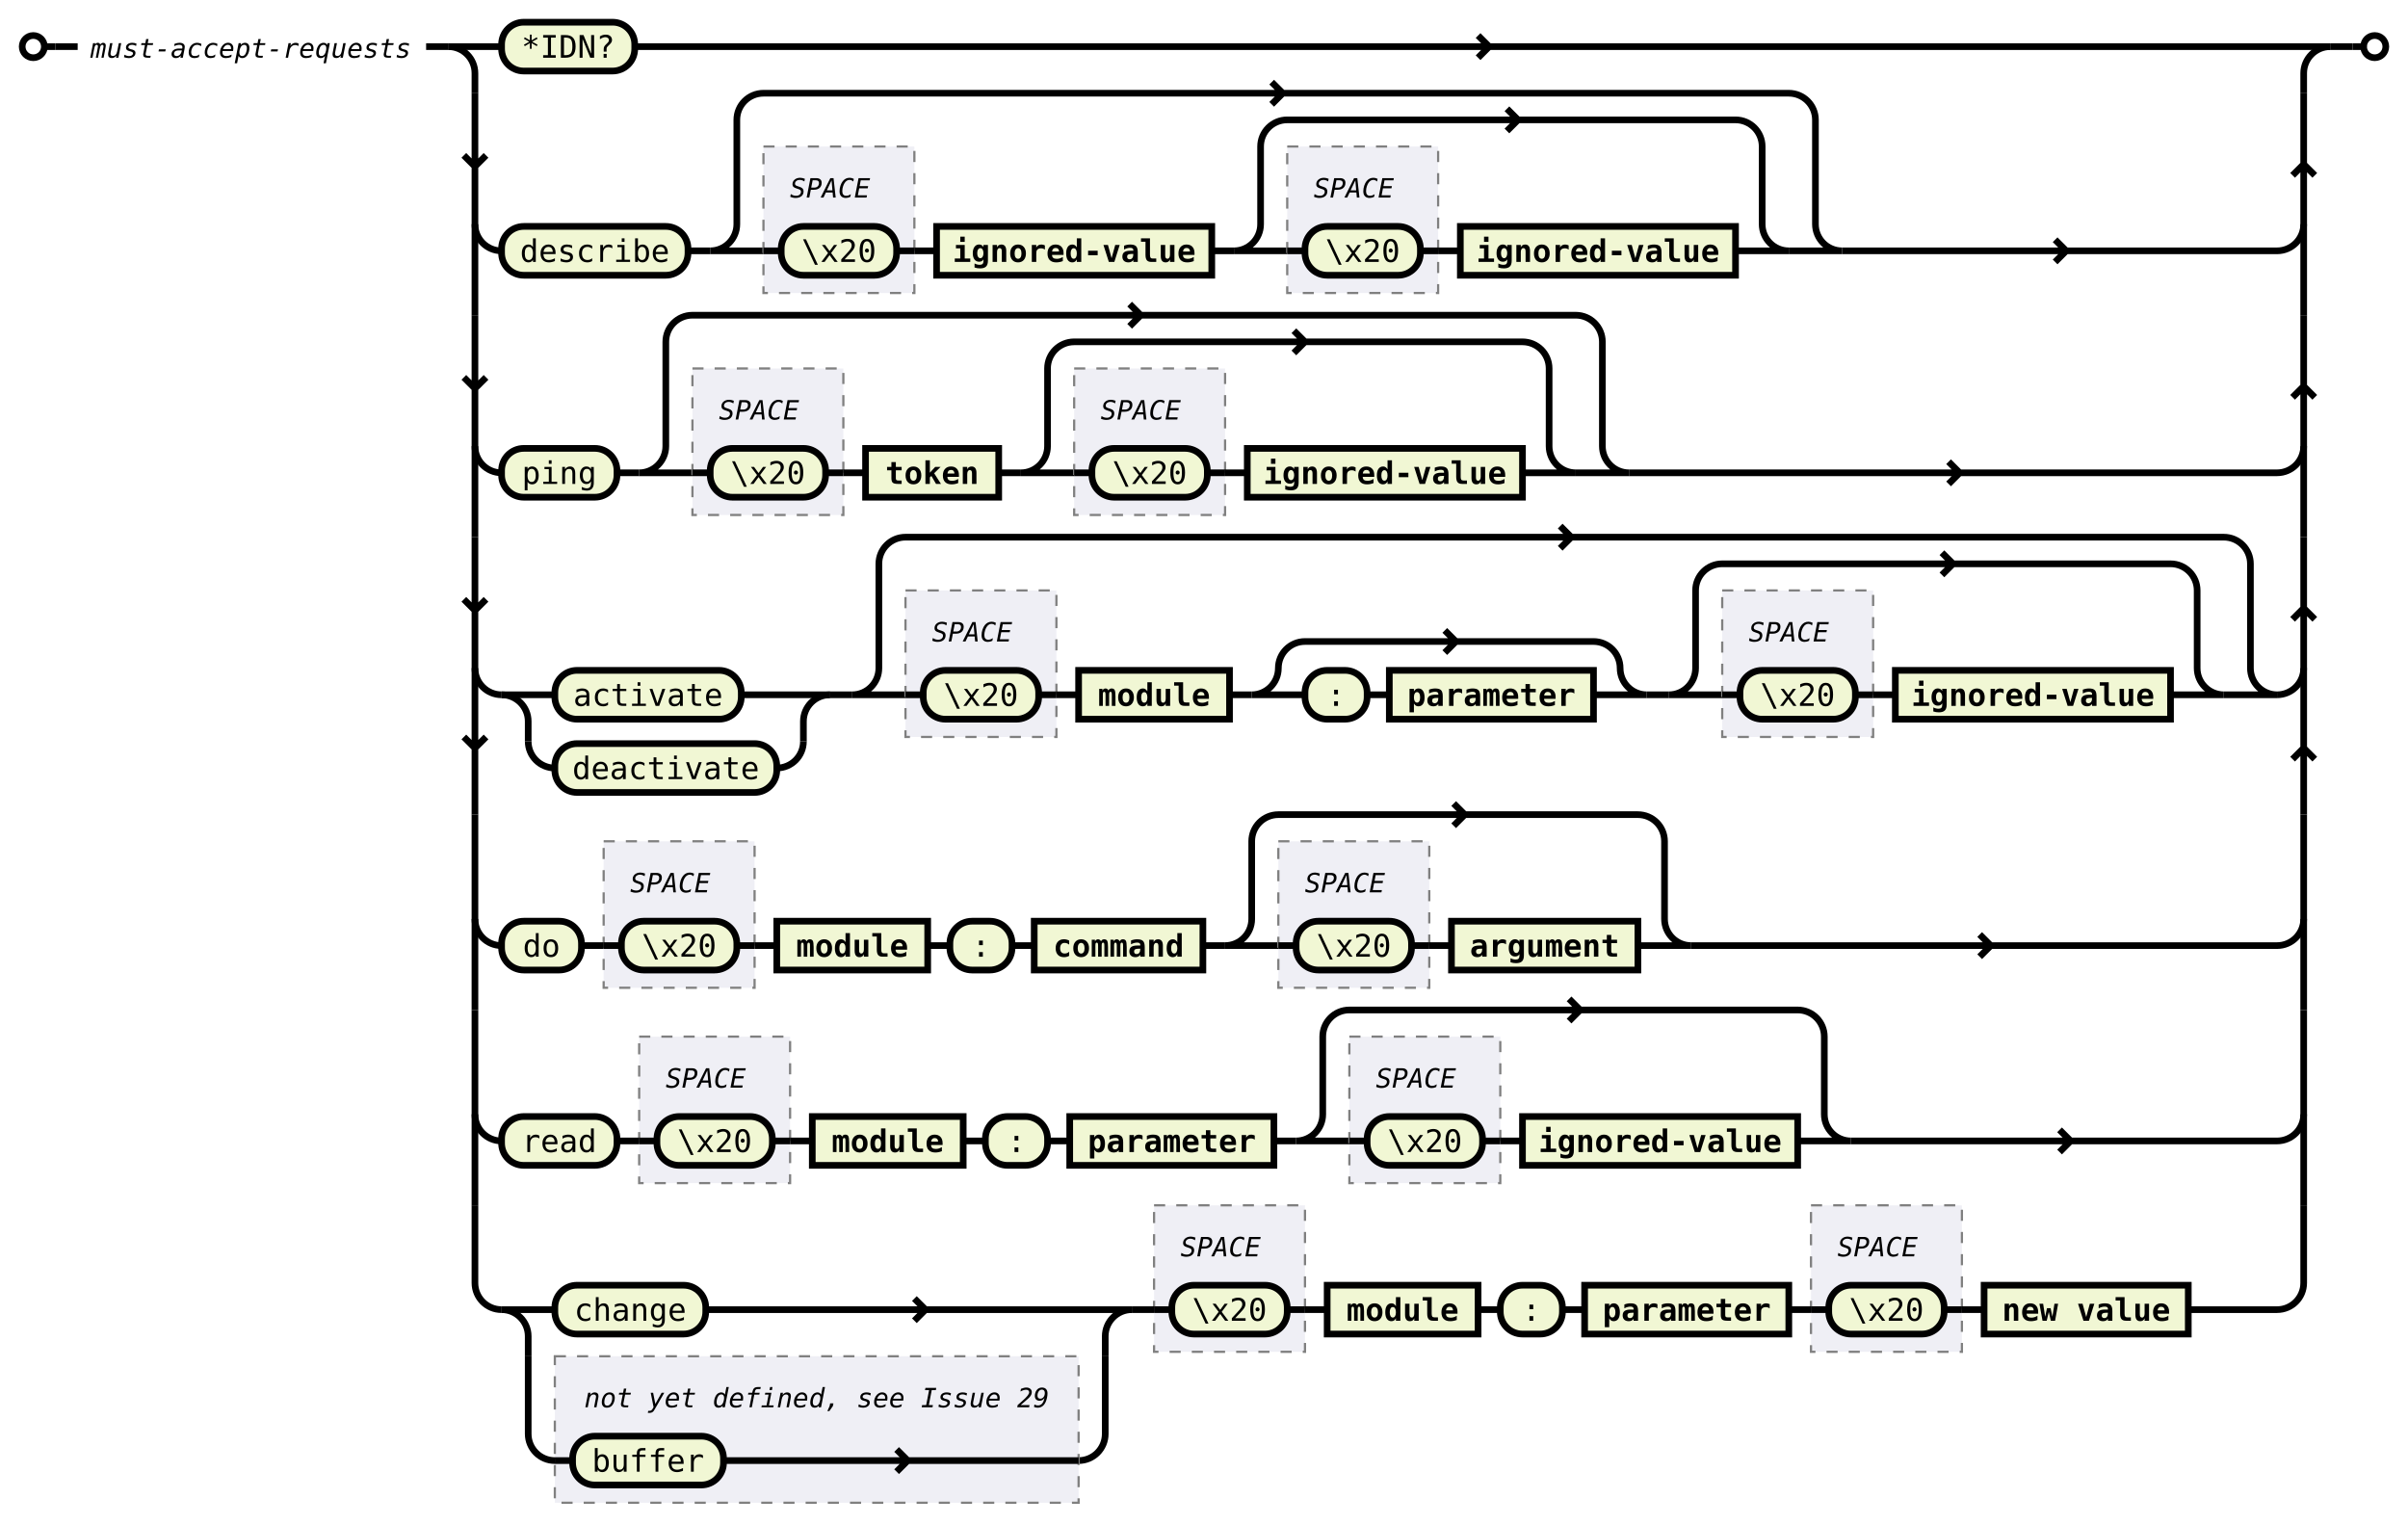
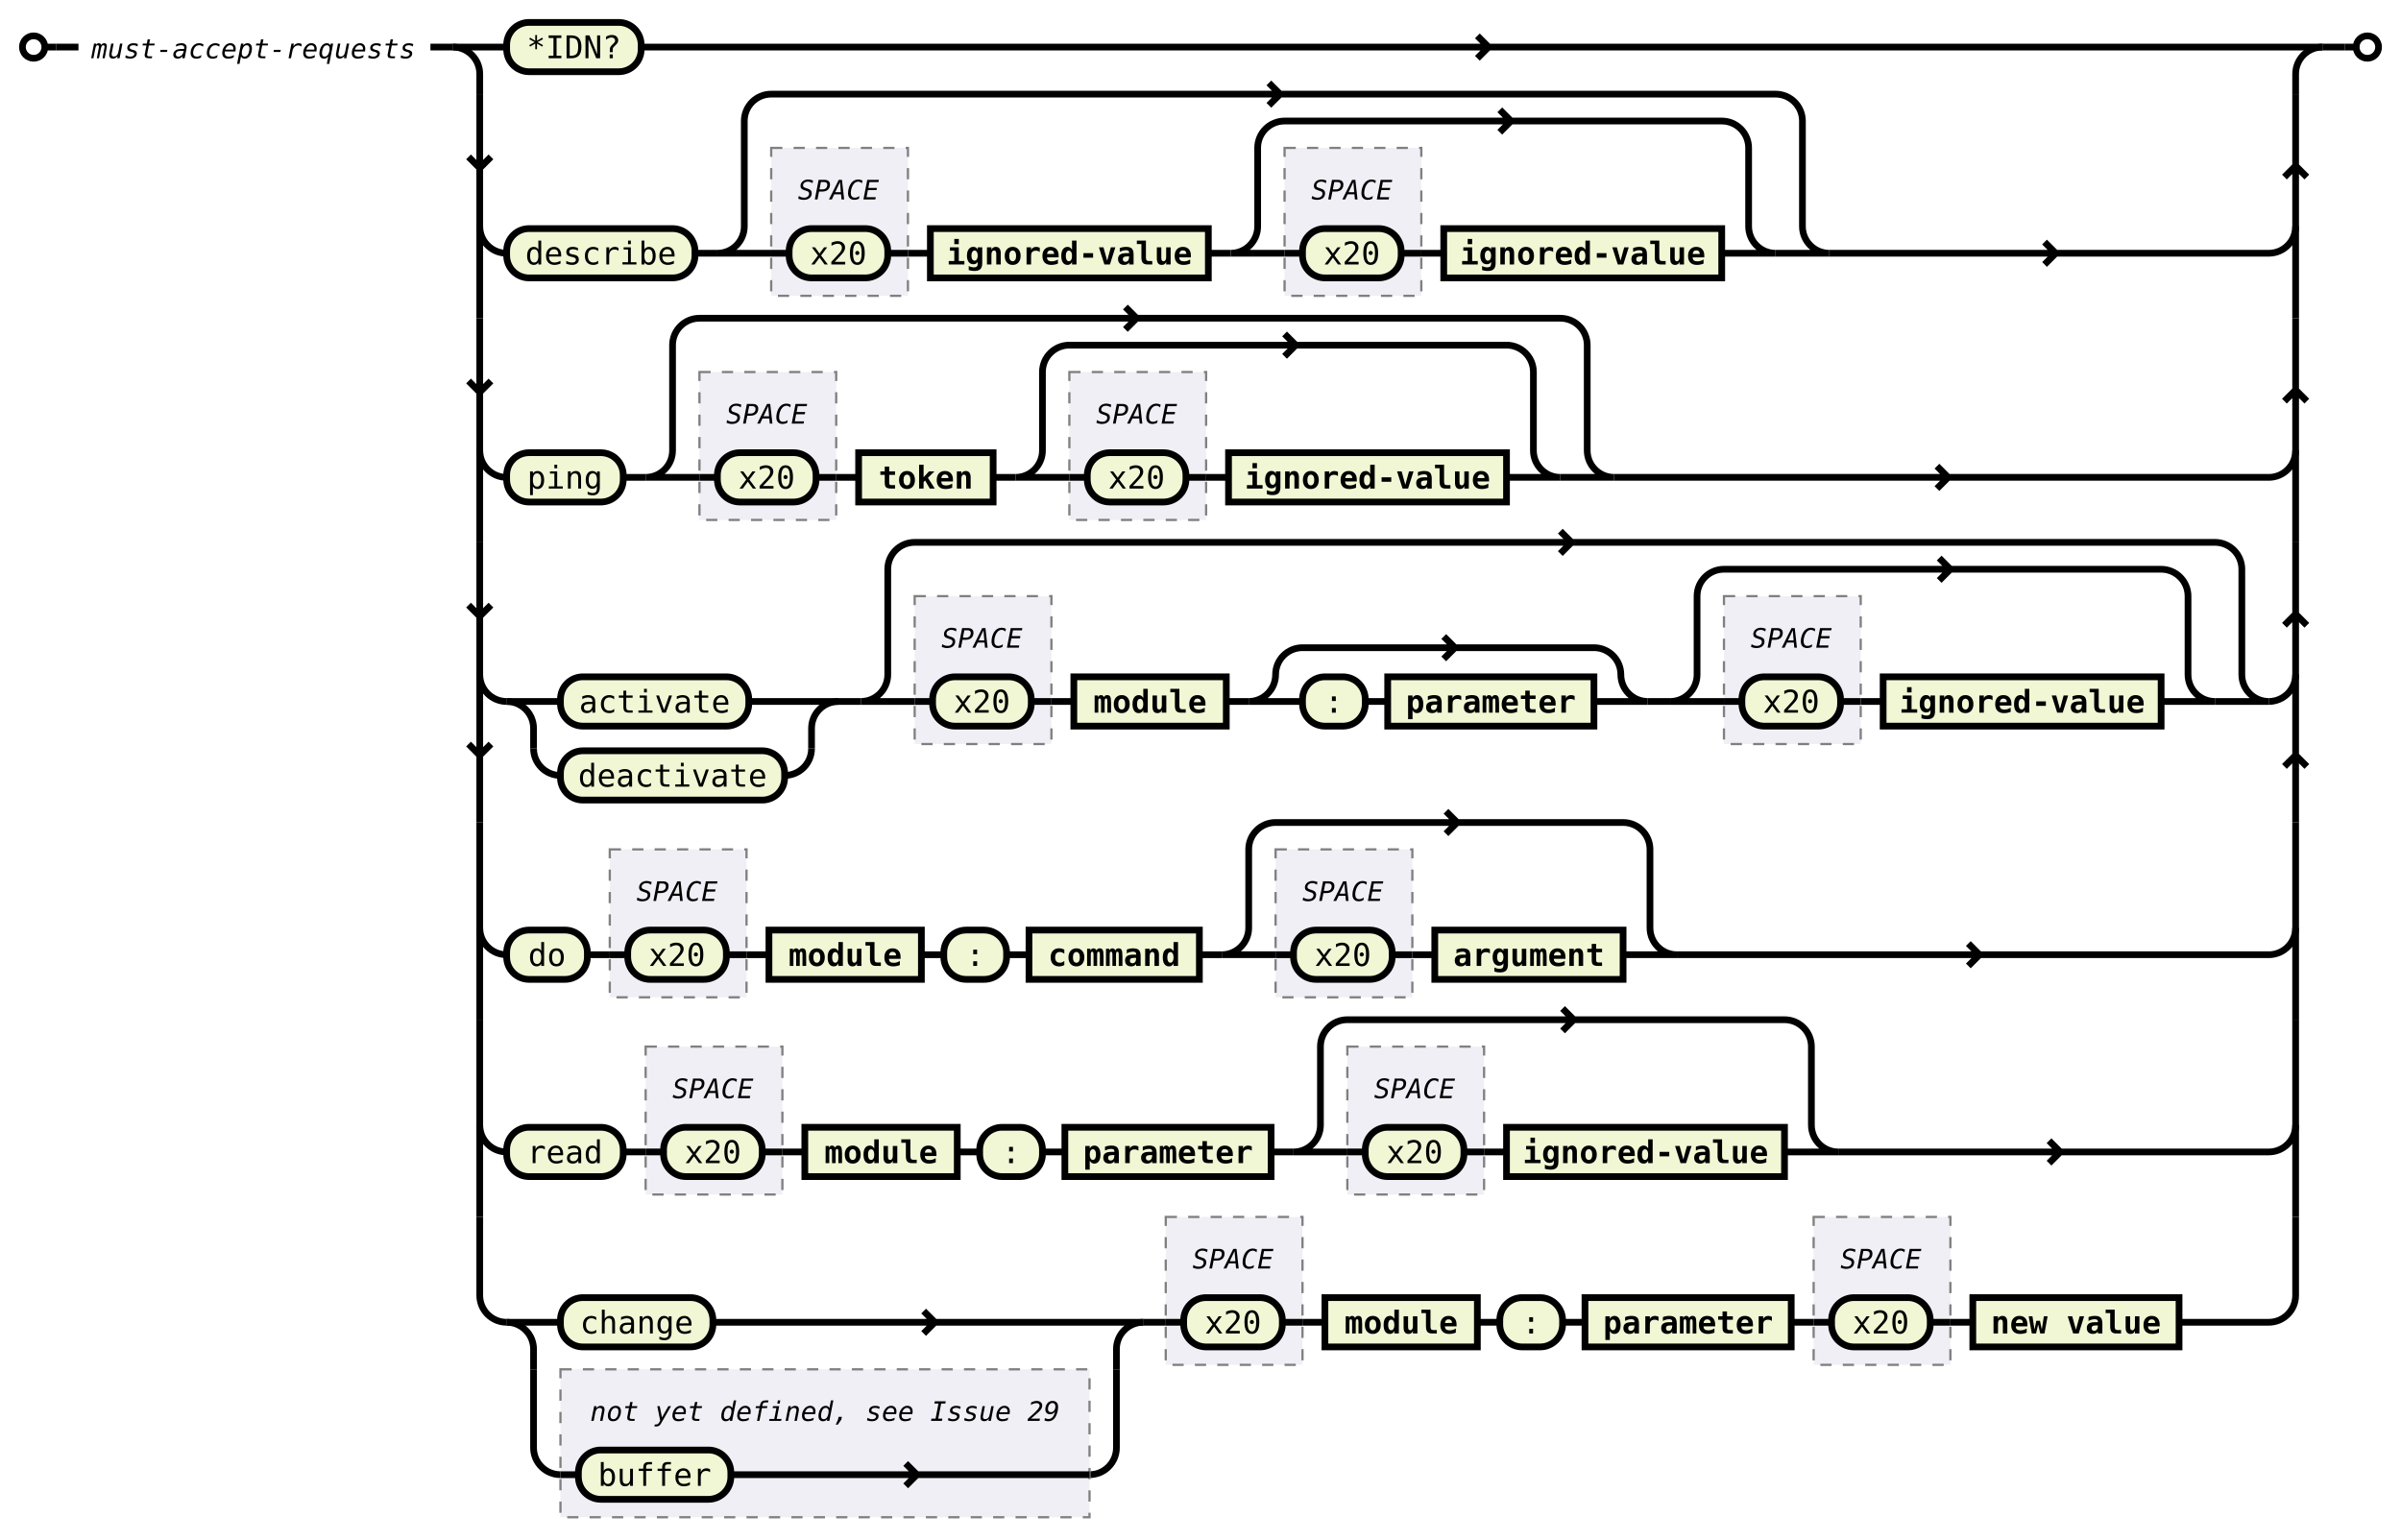
- <svg xmlns="http://www.w3.org/2000/svg" class="railroad" viewBox="0 0 1085 687">
+ <svg xmlns="http://www.w3.org/2000/svg" class="railroad" viewBox="0 0 1071 687">
  <style type="text/css">

    svg.railroad {
        background-color: hsl(30, 20%, 95%);
        background-size: 15px 15px;
        background-image: linear-gradient(to right, rgba(30, 30, 30, .05) 1px, transparent 1px),
                          linear-gradient(to bottom, rgba(30, 30, 30, .05) 1px, transparent 1px);
    }

    svg.railroad path {
        stroke-width: 3px;
        stroke: black;
        fill: transparent;
    }

    svg.railroad .debug {
        stroke-width: 1px;
        stroke: red;
    }

    svg.railroad text {
        font: 14px monospace;
        text-anchor: middle;
    }

    svg.railroad .nonterminal text {
        font-weight: bold;
    }

    svg.railroad text.comment {
        font: italic 12px monospace;
    }

    svg.railroad rect {
        stroke-width: 3px;
        stroke: black;
        fill:hsl(-290, 70%, 90%);
    }

    svg.railroad g.labeledbox &gt; rect {
        stroke-width: 1px;
        stroke: grey;
        stroke-dasharray: 5px;
        fill:rgba(90, 90, 150, .1);
    }</style>
  <g class="sequence">
    <path d=" M 10 21 a 5 5 0 0 1 5 -5 a 5 5 0 0 1 5 5 a 5 5 0 0 1 -5 5 a 5 5 0 0 1 -5 -5 m 10 0 h 5" />
    <g class="sequence">
      <text class="comment" x="113" y="26">
must-accept-requests</text>
      <g class="choice">
-         <path d=" M 202 21 h 24 m 60 0 h 764 m -379 0 l -5 -5 m 0 10 l 5 -5 m 379 0" />
+         <path d=" M 202 21 h 24 m 60 0 h 750 m -372 0 l -5 -5 m 0 10 l 5 -5 m 372 0" />
        <g class="terminal">
          <rect height="22" rx="10" ry="10" width="60" x="226" y="10" />
          <text x="256" y="26">
*IDN?</text>
        </g>
-         <path d=" M 202 21 a 12 12 0 0 1 12 12 v 9 m 824 0 v -9 a 12 12 0 0 1 12 -12" />
-         <path d=" M 214 101 v 41 m 824 0 v -41" />
-         <path d=" M 214 201 v 41 m 824 0 v -41" />
-         <path d=" M 214 301 v 66 m 0 -30 l -5 -5 m 10 0 l -5 5 m 0 30 m 824 0 v -66 m 0 36 l -5 5 m 10 0 l -5 -5 m 0 -36" />
-         <path d=" M 214 414 v 41 m 824 0 v -41" />
-         <path d=" M 214 502 v 41 m 824 0 v -41" />
-         <path d=" M 214 42 v 59 m 0 -26 l -5 -5 m 10 0 l -5 5 m 0 26 a 12 12 0 0 0 12 12 m 604 0 h 196 m -95 0 l -5 -5 m 0 10 l 5 -5 m 95 0 a 12 12 0 0 0 12 -12 v -59 m 0 32 l -5 5 m 10 0 l -5 -5 m 0 -32" />
+         <path d=" M 202 21 a 12 12 0 0 1 12 12 v 9 m 810 0 v -9 a 12 12 0 0 1 12 -12" />
+         <path d=" M 214 101 v 41 m 810 0 v -41" />
+         <path d=" M 214 201 v 41 m 810 0 v -41" />
+         <path d=" M 214 301 v 66 m 0 -30 l -5 -5 m 10 0 l -5 5 m 0 30 m 810 0 v -66 m 0 36 l -5 5 m 10 0 l -5 -5 m 0 -36" />
+         <path d=" M 214 414 v 41 m 810 0 v -41" />
+         <path d=" M 214 502 v 41 m 810 0 v -41" />
+         <path d=" M 214 42 v 59 m 0 -26 l -5 -5 m 10 0 l -5 5 m 0 26 a 12 12 0 0 0 12 12 m 590 0 h 196 m -95 0 l -5 -5 m 0 10 l 5 -5 m 95 0 a 12 12 0 0 0 12 -12 v -59 m 0 32 l -5 5 m 10 0 l -5 -5 m 0 -32" />
        <g class="sequence">
          <g class="terminal">
            <rect height="22" rx="10" ry="10" width="84" x="226" y="102" />
            <text x="268" y="118">
describe</text>
          </g>
          <g class="optional">
-             <path d=" M 320 113 h 24 m -24 0 a 12 12 0 0 0 12 -12 v -47 a 12 12 0 0 1 12 -12 h 462 m -228 0 l -5 -5 m 0 10 l 5 -5 m 228 0 a 12 12 0 0 1 12 12 v 47 a 12 12 0 0 0 12 12 h -24" />
+             <path d=" M 320 113 h 24 m -24 0 a 12 12 0 0 0 12 -12 v -47 a 12 12 0 0 1 12 -12 h 448 m -221 0 l -5 -5 m 0 10 l 5 -5 m 221 0 a 12 12 0 0 1 12 12 v 47 a 12 12 0 0 0 12 12 h -24" />
            <g class="sequence">
              <g class="labeledbox">
-                 <rect height="66" width="68" x="344" y="66" />
-                 <path d=" M 344 113 h 8 m 52 0 h 8" />
+                 <rect height="66" width="61" x="344" y="66" />
+                 <path d=" M 344 113 h 8 m 44 0 h 9" />
                <text class="comment" x="374" y="89">
SPACE</text>
                <g class="terminal">
-                   <rect height="22" rx="10" ry="10" width="52" x="352" y="102" />
-                   <text x="378" y="118">
- \x20</text>
+                   <rect height="22" rx="10" ry="10" width="44" x="352" y="102" />
+                   <text x="374" y="118">
+ x20</text>
                </g>
              </g>
              <g class="nonterminal">
-                 <rect height="22" width="124" x="422" y="102" />
-                 <text x="484" y="118">
+                 <rect height="22" width="124" x="415" y="102" />
+                 <text x="477" y="118">
ignored-value</text>
              </g>
              <g class="optional">
-                 <path d=" M 556 113 h 24 m -24 0 a 12 12 0 0 0 12 -12 v -35 a 12 12 0 0 1 12 -12 h 202 m -98 0 l -5 -5 m 0 10 l 5 -5 m 98 0 a 12 12 0 0 1 12 12 v 35 a 12 12 0 0 0 12 12 h -24" />
+                 <path d=" M 549 113 h 24 m -24 0 a 12 12 0 0 0 12 -12 v -35 a 12 12 0 0 1 12 -12 h 195 m -94 0 l -5 -5 m 0 10 l 5 -5 m 94 0 a 12 12 0 0 1 12 12 v 35 a 12 12 0 0 0 12 12 h -24" />
                <g class="sequence">
                  <g class="labeledbox">
-                     <rect height="66" width="68" x="580" y="66" />
-                     <path d=" M 580 113 h 8 m 52 0 h 8" />
-                     <text class="comment" x="610" y="89">
+                     <rect height="66" width="61" x="573" y="66" />
+                     <path d=" M 573 113 h 8 m 44 0 h 9" />
+                     <text class="comment" x="603" y="89">
SPACE</text>
                    <g class="terminal">
-                       <rect height="22" rx="10" ry="10" width="52" x="588" y="102" />
-                       <text x="614" y="118">
- \x20</text>
+                       <rect height="22" rx="10" ry="10" width="44" x="581" y="102" />
+                       <text x="603" y="118">
+ x20</text>
                    </g>
                  </g>
                  <g class="nonterminal">
-                     <rect height="22" width="124" x="658" y="102" />
-                     <text x="720" y="118">
+                     <rect height="22" width="124" x="644" y="102" />
+                     <text x="706" y="118">
ignored-value</text>
                  </g>
-                   <path d=" M 648 113 h 10" />
-                 </g>
-               </g>
-               <path d=" M 412 113 h 10" />
-               <path d=" M 546 113 h 10" />
+                   <path d=" M 634 113 h 10" />
+                 </g>
+               </g>
+               <path d=" M 405 113 h 10" />
+               <path d=" M 539 113 h 10" />
            </g>
          </g>
          <path d=" M 310 113 h 10" />
        </g>
-         <path d=" M 214 142 v 59 m 0 -26 l -5 -5 m 10 0 l -5 5 m 0 26 a 12 12 0 0 0 12 12 m 508 0 h 292 m -143 0 l -5 -5 m 0 10 l 5 -5 m 143 0 a 12 12 0 0 0 12 -12 v -59 m 0 32 l -5 5 m 10 0 l -5 -5 m 0 -32" />
+         <path d=" M 214 142 v 59 m 0 -26 l -5 -5 m 10 0 l -5 5 m 0 26 a 12 12 0 0 0 12 12 m 494 0 h 292 m -143 0 l -5 -5 m 0 10 l 5 -5 m 143 0 a 12 12 0 0 0 12 -12 v -59 m 0 32 l -5 5 m 10 0 l -5 -5 m 0 -32" />
        <g class="sequence">
          <g class="terminal">
            <rect height="22" rx="10" ry="10" width="52" x="226" y="202" />
            <text x="252" y="218">
ping</text>
          </g>
          <g class="optional">
-             <path d=" M 288 213 h 24 m -24 0 a 12 12 0 0 0 12 -12 v -47 a 12 12 0 0 1 12 -12 h 398 m -196 0 l -5 -5 m 0 10 l 5 -5 m 196 0 a 12 12 0 0 1 12 12 v 47 a 12 12 0 0 0 12 12 h -24" />
+             <path d=" M 288 213 h 24 m -24 0 a 12 12 0 0 0 12 -12 v -47 a 12 12 0 0 1 12 -12 h 384 m -189 0 l -5 -5 m 0 10 l 5 -5 m 189 0 a 12 12 0 0 1 12 12 v 47 a 12 12 0 0 0 12 12 h -24" />
            <g class="sequence">
              <g class="labeledbox">
-                 <rect height="66" width="68" x="312" y="166" />
-                 <path d=" M 312 213 h 8 m 52 0 h 8" />
+                 <rect height="66" width="61" x="312" y="166" />
+                 <path d=" M 312 213 h 8 m 44 0 h 9" />
                <text class="comment" x="342" y="189">
SPACE</text>
                <g class="terminal">
-                   <rect height="22" rx="10" ry="10" width="52" x="320" y="202" />
-                   <text x="346" y="218">
- \x20</text>
+                   <rect height="22" rx="10" ry="10" width="44" x="320" y="202" />
+                   <text x="342" y="218">
+ x20</text>
                </g>
              </g>
              <g class="nonterminal">
-                 <rect height="22" width="60" x="390" y="202" />
-                 <text x="420" y="218">
+                 <rect height="22" width="60" x="383" y="202" />
+                 <text x="413" y="218">
token</text>
              </g>
              <g class="optional">
-                 <path d=" M 460 213 h 24 m -24 0 a 12 12 0 0 0 12 -12 v -35 a 12 12 0 0 1 12 -12 h 202 m -98 0 l -5 -5 m 0 10 l 5 -5 m 98 0 a 12 12 0 0 1 12 12 v 35 a 12 12 0 0 0 12 12 h -24" />
+                 <path d=" M 453 213 h 24 m -24 0 a 12 12 0 0 0 12 -12 v -35 a 12 12 0 0 1 12 -12 h 195 m -94 0 l -5 -5 m 0 10 l 5 -5 m 94 0 a 12 12 0 0 1 12 12 v 35 a 12 12 0 0 0 12 12 h -24" />
                <g class="sequence">
                  <g class="labeledbox">
-                     <rect height="66" width="68" x="484" y="166" />
-                     <path d=" M 484 213 h 8 m 52 0 h 8" />
-                     <text class="comment" x="514" y="189">
+                     <rect height="66" width="61" x="477" y="166" />
+                     <path d=" M 477 213 h 8 m 44 0 h 9" />
+                     <text class="comment" x="507" y="189">
SPACE</text>
                    <g class="terminal">
-                       <rect height="22" rx="10" ry="10" width="52" x="492" y="202" />
-                       <text x="518" y="218">
- \x20</text>
+                       <rect height="22" rx="10" ry="10" width="44" x="485" y="202" />
+                       <text x="507" y="218">
+ x20</text>
                    </g>
                  </g>
                  <g class="nonterminal">
-                     <rect height="22" width="124" x="562" y="202" />
-                     <text x="624" y="218">
+                     <rect height="22" width="124" x="548" y="202" />
+                     <text x="610" y="218">
ignored-value</text>
                  </g>
-                   <path d=" M 552 213 h 10" />
-                 </g>
-               </g>
-               <path d=" M 380 213 h 10" />
-               <path d=" M 450 213 h 10" />
+                   <path d=" M 538 213 h 10" />
+                 </g>
+               </g>
+               <path d=" M 373 213 h 10" />
+               <path d=" M 443 213 h 10" />
            </g>
          </g>
          <path d=" M 278 213 h 10" />
        </g>
-         <path d=" M 214 242 v 59 m 0 -26 l -5 -5 m 10 0 l -5 5 m 0 26 a 12 12 0 0 0 12 12 m 800 0 h 0 a 12 12 0 0 0 12 -12 v -59 m 0 32 l -5 5 m 10 0 l -5 -5 m 0 -32" />
+         <path d=" M 214 242 v 59 m 0 -26 l -5 -5 m 10 0 l -5 5 m 0 26 a 12 12 0 0 0 12 12 m 786 0 h 0 a 12 12 0 0 0 12 -12 v -59 m 0 32 l -5 5 m 10 0 l -5 -5 m 0 -32" />
        <g class="sequence">
          <g class="choice">
            <path d=" M 226 313 h 24 m 84 0 h 40" />
            <g class="terminal">
              <rect height="22" rx="10" ry="10" width="84" x="250" y="302" />
              <text x="292" y="318">
activate</text>
            </g>
            <path d=" M 226 313 a 12 12 0 0 1 12 12 v 9 m 124 0 v -9 a 12 12 0 0 1 12 -12" />
            <path d=" M 238 334 v 0 a 12 12 0 0 0 12 12 m 100 0 h 0 a 12 12 0 0 0 12 -12 v 0" />
            <g class="terminal">
              <rect height="22" rx="10" ry="10" width="100" x="250" y="335" />
              <text x="300" y="351">
deactivate</text>
            </g>
          </g>
          <g class="optional">
-             <path d=" M 384 313 h 24 m -24 0 a 12 12 0 0 0 12 -12 v -47 a 12 12 0 0 1 12 -12 h 594 m -294 0 l -5 -5 m 0 10 l 5 -5 m 294 0 a 12 12 0 0 1 12 12 v 47 a 12 12 0 0 0 12 12 h -24" />
+             <path d=" M 384 313 h 24 m -24 0 a 12 12 0 0 0 12 -12 v -47 a 12 12 0 0 1 12 -12 h 580 m -287 0 l -5 -5 m 0 10 l 5 -5 m 287 0 a 12 12 0 0 1 12 12 v 47 a 12 12 0 0 0 12 12 h -24" />
            <g class="sequence">
              <g class="labeledbox">
-                 <rect height="66" width="68" x="408" y="266" />
-                 <path d=" M 408 313 h 8 m 52 0 h 8" />
+                 <rect height="66" width="61" x="408" y="266" />
+                 <path d=" M 408 313 h 8 m 44 0 h 9" />
                <text class="comment" x="438" y="289">
SPACE</text>
                <g class="terminal">
-                   <rect height="22" rx="10" ry="10" width="52" x="416" y="302" />
-                   <text x="442" y="318">
- \x20</text>
+                   <rect height="22" rx="10" ry="10" width="44" x="416" y="302" />
+                   <text x="438" y="318">
+ x20</text>
                </g>
              </g>
              <g class="nonterminal">
-                 <rect height="22" width="68" x="486" y="302" />
-                 <text x="520" y="318">
+                 <rect height="22" width="68" x="479" y="302" />
+                 <text x="513" y="318">
module</text>
              </g>
              <g class="optional">
-                 <path d=" M 564 313 h 24 m -24 0 a 12 12 0 0 0 12 -12 v 0 a 12 12 0 0 1 12 -12 h 130 m -62 0 l -5 -5 m 0 10 l 5 -5 m 62 0 a 12 12 0 0 1 12 12 v 0 a 12 12 0 0 0 12 12 h -24" />
+                 <path d=" M 557 313 h 24 m -24 0 a 12 12 0 0 0 12 -12 v 0 a 12 12 0 0 1 12 -12 h 130 m -62 0 l -5 -5 m 0 10 l 5 -5 m 62 0 a 12 12 0 0 1 12 12 v 0 a 12 12 0 0 0 12 12 h -24" />
                <g class="sequence">
                  <g class="terminal">
-                     <rect height="22" rx="10" ry="10" width="28" x="588" y="302" />
-                     <text x="602" y="318">
+                     <rect height="22" rx="10" ry="10" width="28" x="581" y="302" />
+                     <text x="595" y="318">
:</text>
                  </g>
                  <g class="nonterminal">
-                     <rect height="22" width="92" x="626" y="302" />
-                     <text x="672" y="318">
+                     <rect height="22" width="92" x="619" y="302" />
+                     <text x="665" y="318">
parameter</text>
                  </g>
-                   <path d=" M 616 313 h 10" />
+                   <path d=" M 609 313 h 10" />
                </g>
              </g>
              <g class="optional">
-                 <path d=" M 752 313 h 24 m -24 0 a 12 12 0 0 0 12 -12 v -35 a 12 12 0 0 1 12 -12 h 202 m -98 0 l -5 -5 m 0 10 l 5 -5 m 98 0 a 12 12 0 0 1 12 12 v 35 a 12 12 0 0 0 12 12 h -24" />
+                 <path d=" M 745 313 h 24 m -24 0 a 12 12 0 0 0 12 -12 v -35 a 12 12 0 0 1 12 -12 h 195 m -94 0 l -5 -5 m 0 10 l 5 -5 m 94 0 a 12 12 0 0 1 12 12 v 35 a 12 12 0 0 0 12 12 h -24" />
                <g class="sequence">
                  <g class="labeledbox">
-                     <rect height="66" width="68" x="776" y="266" />
-                     <path d=" M 776 313 h 8 m 52 0 h 8" />
-                     <text class="comment" x="806" y="289">
+                     <rect height="66" width="61" x="769" y="266" />
+                     <path d=" M 769 313 h 8 m 44 0 h 9" />
+                     <text class="comment" x="799" y="289">
SPACE</text>
                    <g class="terminal">
-                       <rect height="22" rx="10" ry="10" width="52" x="784" y="302" />
-                       <text x="810" y="318">
- \x20</text>
+                       <rect height="22" rx="10" ry="10" width="44" x="777" y="302" />
+                       <text x="799" y="318">
+ x20</text>
                    </g>
                  </g>
                  <g class="nonterminal">
-                     <rect height="22" width="124" x="854" y="302" />
-                     <text x="916" y="318">
+                     <rect height="22" width="124" x="840" y="302" />
+                     <text x="902" y="318">
ignored-value</text>
                  </g>
-                   <path d=" M 844 313 h 10" />
-                 </g>
-               </g>
-               <path d=" M 476 313 h 10" />
-               <path d=" M 554 313 h 10" />
-               <path d=" M 742 313 h 10" />
+                   <path d=" M 830 313 h 10" />
+                 </g>
+               </g>
+               <path d=" M 469 313 h 10" />
+               <path d=" M 547 313 h 10" />
+               <path d=" M 735 313 h 10" />
            </g>
          </g>
          <path d=" M 374 313 h 10" />
        </g>
-         <path d=" M 214 367 v 47 a 12 12 0 0 0 12 12 m 536 0 h 264 m -129 0 l -5 -5 m 0 10 l 5 -5 m 129 0 a 12 12 0 0 0 12 -12 v -47" />
+         <path d=" M 214 367 v 47 a 12 12 0 0 0 12 12 m 522 0 h 264 m -129 0 l -5 -5 m 0 10 l 5 -5 m 129 0 a 12 12 0 0 0 12 -12 v -47" />
        <g class="sequence">
          <g class="terminal">
            <rect height="22" rx="10" ry="10" width="36" x="226" y="415" />
            <text x="244" y="431">
do</text>
          </g>
          <g class="labeledbox">
-             <rect height="66" width="68" x="272" y="379" />
-             <path d=" M 272 426 h 8 m 52 0 h 8" />
+             <rect height="66" width="61" x="272" y="379" />
+             <path d=" M 272 426 h 8 m 44 0 h 9" />
            <text class="comment" x="302" y="402">
SPACE</text>
            <g class="terminal">
-               <rect height="22" rx="10" ry="10" width="52" x="280" y="415" />
-               <text x="306" y="431">
- \x20</text>
-             </g>
-           </g>
-           <g class="nonterminal">
-             <rect height="22" width="68" x="350" y="415" />
-             <text x="384" y="431">
+               <rect height="22" rx="10" ry="10" width="44" x="280" y="415" />
+               <text x="302" y="431">
+ x20</text>
+             </g>
+           </g>
+           <g class="nonterminal">
+             <rect height="22" width="68" x="343" y="415" />
+             <text x="377" y="431">
module</text>
          </g>
          <g class="terminal">
-             <rect height="22" rx="10" ry="10" width="28" x="428" y="415" />
-             <text x="442" y="431">
+             <rect height="22" rx="10" ry="10" width="28" x="421" y="415" />
+             <text x="435" y="431">
:</text>
          </g>
          <g class="nonterminal">
-             <rect height="22" width="76" x="466" y="415" />
-             <text x="504" y="431">
+             <rect height="22" width="76" x="459" y="415" />
+             <text x="497" y="431">
command</text>
          </g>
          <g class="optional">
-             <path d=" M 552 426 h 24 m -24 0 a 12 12 0 0 0 12 -12 v -35 a 12 12 0 0 1 12 -12 h 162 m -78 0 l -5 -5 m 0 10 l 5 -5 m 78 0 a 12 12 0 0 1 12 12 v 35 a 12 12 0 0 0 12 12 h -24" />
+             <path d=" M 545 426 h 24 m -24 0 a 12 12 0 0 0 12 -12 v -35 a 12 12 0 0 1 12 -12 h 155 m -74 0 l -5 -5 m 0 10 l 5 -5 m 74 0 a 12 12 0 0 1 12 12 v 35 a 12 12 0 0 0 12 12 h -24" />
            <g class="sequence">
              <g class="labeledbox">
-                 <rect height="66" width="68" x="576" y="379" />
-                 <path d=" M 576 426 h 8 m 52 0 h 8" />
-                 <text class="comment" x="606" y="402">
+                 <rect height="66" width="61" x="569" y="379" />
+                 <path d=" M 569 426 h 8 m 44 0 h 9" />
+                 <text class="comment" x="599" y="402">
SPACE</text>
                <g class="terminal">
-                   <rect height="22" rx="10" ry="10" width="52" x="584" y="415" />
-                   <text x="610" y="431">
- \x20</text>
+                   <rect height="22" rx="10" ry="10" width="44" x="577" y="415" />
+                   <text x="599" y="431">
+ x20</text>
                </g>
              </g>
              <g class="nonterminal">
-                 <rect height="22" width="84" x="654" y="415" />
-                 <text x="696" y="431">
+                 <rect height="22" width="84" x="640" y="415" />
+                 <text x="682" y="431">
argument</text>
              </g>
-               <path d=" M 644 426 h 10" />
+               <path d=" M 630 426 h 10" />
            </g>
          </g>
          <path d=" M 262 426 h 10" />
-           <path d=" M 340 426 h 10" />
-           <path d=" M 418 426 h 10" />
-           <path d=" M 456 426 h 10" />
-           <path d=" M 542 426 h 10" />
-         </g>
-         <path d=" M 214 455 v 47 a 12 12 0 0 0 12 12 m 608 0 h 192 m -93 0 l -5 -5 m 0 10 l 5 -5 m 93 0 a 12 12 0 0 0 12 -12 v -47" />
+           <path d=" M 333 426 h 10" />
+           <path d=" M 411 426 h 10" />
+           <path d=" M 449 426 h 10" />
+           <path d=" M 535 426 h 10" />
+         </g>
+         <path d=" M 214 455 v 47 a 12 12 0 0 0 12 12 m 594 0 h 192 m -93 0 l -5 -5 m 0 10 l 5 -5 m 93 0 a 12 12 0 0 0 12 -12 v -47" />
        <g class="sequence">
          <g class="terminal">
            <rect height="22" rx="10" ry="10" width="52" x="226" y="503" />
            <text x="252" y="519">
read</text>
          </g>
          <g class="labeledbox">
-             <rect height="66" width="68" x="288" y="467" />
-             <path d=" M 288 514 h 8 m 52 0 h 8" />
+             <rect height="66" width="61" x="288" y="467" />
+             <path d=" M 288 514 h 8 m 44 0 h 9" />
            <text class="comment" x="318" y="490">
SPACE</text>
            <g class="terminal">
-               <rect height="22" rx="10" ry="10" width="52" x="296" y="503" />
-               <text x="322" y="519">
- \x20</text>
-             </g>
-           </g>
-           <g class="nonterminal">
-             <rect height="22" width="68" x="366" y="503" />
-             <text x="400" y="519">
+               <rect height="22" rx="10" ry="10" width="44" x="296" y="503" />
+               <text x="318" y="519">
+ x20</text>
+             </g>
+           </g>
+           <g class="nonterminal">
+             <rect height="22" width="68" x="359" y="503" />
+             <text x="393" y="519">
module</text>
          </g>
          <g class="terminal">
-             <rect height="22" rx="10" ry="10" width="28" x="444" y="503" />
-             <text x="458" y="519">
+             <rect height="22" rx="10" ry="10" width="28" x="437" y="503" />
+             <text x="451" y="519">
:</text>
          </g>
          <g class="nonterminal">
-             <rect height="22" width="92" x="482" y="503" />
-             <text x="528" y="519">
+             <rect height="22" width="92" x="475" y="503" />
+             <text x="521" y="519">
parameter</text>
          </g>
          <g class="optional">
-             <path d=" M 584 514 h 24 m -24 0 a 12 12 0 0 0 12 -12 v -35 a 12 12 0 0 1 12 -12 h 202 m -98 0 l -5 -5 m 0 10 l 5 -5 m 98 0 a 12 12 0 0 1 12 12 v 35 a 12 12 0 0 0 12 12 h -24" />
+             <path d=" M 577 514 h 24 m -24 0 a 12 12 0 0 0 12 -12 v -35 a 12 12 0 0 1 12 -12 h 195 m -94 0 l -5 -5 m 0 10 l 5 -5 m 94 0 a 12 12 0 0 1 12 12 v 35 a 12 12 0 0 0 12 12 h -24" />
            <g class="sequence">
              <g class="labeledbox">
-                 <rect height="66" width="68" x="608" y="467" />
-                 <path d=" M 608 514 h 8 m 52 0 h 8" />
-                 <text class="comment" x="638" y="490">
+                 <rect height="66" width="61" x="601" y="467" />
+                 <path d=" M 601 514 h 8 m 44 0 h 9" />
+                 <text class="comment" x="631" y="490">
SPACE</text>
                <g class="terminal">
-                   <rect height="22" rx="10" ry="10" width="52" x="616" y="503" />
-                   <text x="642" y="519">
- \x20</text>
+                   <rect height="22" rx="10" ry="10" width="44" x="609" y="503" />
+                   <text x="631" y="519">
+ x20</text>
                </g>
              </g>
              <g class="nonterminal">
-                 <rect height="22" width="124" x="686" y="503" />
-                 <text x="748" y="519">
+                 <rect height="22" width="124" x="672" y="503" />
+                 <text x="734" y="519">
ignored-value</text>
              </g>
-               <path d=" M 676 514 h 10" />
+               <path d=" M 662 514 h 10" />
            </g>
          </g>
          <path d=" M 278 514 h 10" />
-           <path d=" M 356 514 h 10" />
-           <path d=" M 434 514 h 10" />
-           <path d=" M 472 514 h 10" />
-           <path d=" M 574 514 h 10" />
-         </g>
-         <path d=" M 214 543 v 35 a 12 12 0 0 0 12 12 m 760 0 h 40 a 12 12 0 0 0 12 -12 v -35" />
+           <path d=" M 349 514 h 10" />
+           <path d=" M 427 514 h 10" />
+           <path d=" M 465 514 h 10" />
+           <path d=" M 567 514 h 10" />
+         </g>
+         <path d=" M 214 543 v 35 a 12 12 0 0 0 12 12 m 746 0 h 40 a 12 12 0 0 0 12 -12 v -35" />
        <g class="sequence">
          <g class="choice">
            <path d=" M 226 590 h 24 m 68 0 h 192 m -93 0 l -5 -5 m 0 10 l 5 -5 m 93 0" />
            <g class="terminal">
              <rect height="22" rx="10" ry="10" width="68" x="250" y="579" />
              <text x="284" y="595">
change</text>
            </g>
            <path d=" M 226 590 a 12 12 0 0 1 12 12 v 9 m 260 0 v -9 a 12 12 0 0 1 12 -12" />
            <path d=" M 238 611 v 35 a 12 12 0 0 0 12 12 m 236 0 h 0 a 12 12 0 0 0 12 -12 v -35" />
            <g class="labeledbox">
              <rect height="66" width="236" x="250" y="611" />
              <path d=" M 250 658 h 8 m 68 0 h 160 m -77 0 l -5 -5 m 0 10 l 5 -5 m 77 0" />
              <text class="comment" x="368" y="634">
not yet defined, see Issue 29</text>
              <g class="terminal">
                <rect height="22" rx="10" ry="10" width="68" x="258" y="647" />
                <text x="292" y="663">
buffer</text>
              </g>
            </g>
          </g>
          <g class="labeledbox">
-             <rect height="66" width="68" x="520" y="543" />
-             <path d=" M 520 590 h 8 m 52 0 h 8" />
+             <rect height="66" width="61" x="520" y="543" />
+             <path d=" M 520 590 h 8 m 44 0 h 9" />
            <text class="comment" x="550" y="566">
SPACE</text>
            <g class="terminal">
-               <rect height="22" rx="10" ry="10" width="52" x="528" y="579" />
-               <text x="554" y="595">
- \x20</text>
-             </g>
-           </g>
-           <g class="nonterminal">
-             <rect height="22" width="68" x="598" y="579" />
-             <text x="632" y="595">
+               <rect height="22" rx="10" ry="10" width="44" x="528" y="579" />
+               <text x="550" y="595">
+ x20</text>
+             </g>
+           </g>
+           <g class="nonterminal">
+             <rect height="22" width="68" x="591" y="579" />
+             <text x="625" y="595">
module</text>
          </g>
          <g class="terminal">
-             <rect height="22" rx="10" ry="10" width="28" x="676" y="579" />
-             <text x="690" y="595">
+             <rect height="22" rx="10" ry="10" width="28" x="669" y="579" />
+             <text x="683" y="595">
:</text>
          </g>
          <g class="nonterminal">
-             <rect height="22" width="92" x="714" y="579" />
-             <text x="760" y="595">
+             <rect height="22" width="92" x="707" y="579" />
+             <text x="753" y="595">
parameter</text>
          </g>
          <g class="labeledbox">
-             <rect height="66" width="68" x="816" y="543" />
-             <path d=" M 816 590 h 8 m 52 0 h 8" />
-             <text class="comment" x="846" y="566">
- SPACE</text>
-             <g class="terminal">
-               <rect height="22" rx="10" ry="10" width="52" x="824" y="579" />
-               <text x="850" y="595">
- \x20</text>
-             </g>
-           </g>
-           <g class="nonterminal">
-             <rect height="22" width="92" x="894" y="579" />
-             <text x="940" y="595">
+             <rect height="66" width="61" x="809" y="543" />
+             <path d=" M 809 590 h 8 m 44 0 h 9" />
+             <text class="comment" x="839" y="566">
+ SPACE</text>
+             <g class="terminal">
+               <rect height="22" rx="10" ry="10" width="44" x="817" y="579" />
+               <text x="839" y="595">
+ x20</text>
+             </g>
+           </g>
+           <g class="nonterminal">
+             <rect height="22" width="92" x="880" y="579" />
+             <text x="926" y="595">
new value</text>
          </g>
          <path d=" M 510 590 h 10" />
-           <path d=" M 588 590 h 10" />
-           <path d=" M 666 590 h 10" />
-           <path d=" M 704 590 h 10" />
-           <path d=" M 806 590 h 10" />
-           <path d=" M 884 590 h 10" />
+           <path d=" M 581 590 h 10" />
+           <path d=" M 659 590 h 10" />
+           <path d=" M 697 590 h 10" />
+           <path d=" M 799 590 h 10" />
+           <path d=" M 870 590 h 10" />
        </g>
      </g>
      <path d=" M 192 21 h 10" />
    </g>
-     <path d=" M 1060 21 h 5 a 5 5 0 0 1 5 -5 a 5 5 0 0 1 5 5 a 5 5 0 0 1 -5 5 a 5 5 0 0 1 -5 -5" />
+     <path d=" M 1046 21 h 5 a 5 5 0 0 1 5 -5 a 5 5 0 0 1 5 5 a 5 5 0 0 1 -5 5 a 5 5 0 0 1 -5 -5" />
    <path d=" M 25 21 h 10" />
-     <path d=" M 1050 21 h 10" />
+     <path d=" M 1036 21 h 10" />
  </g>
</svg>
